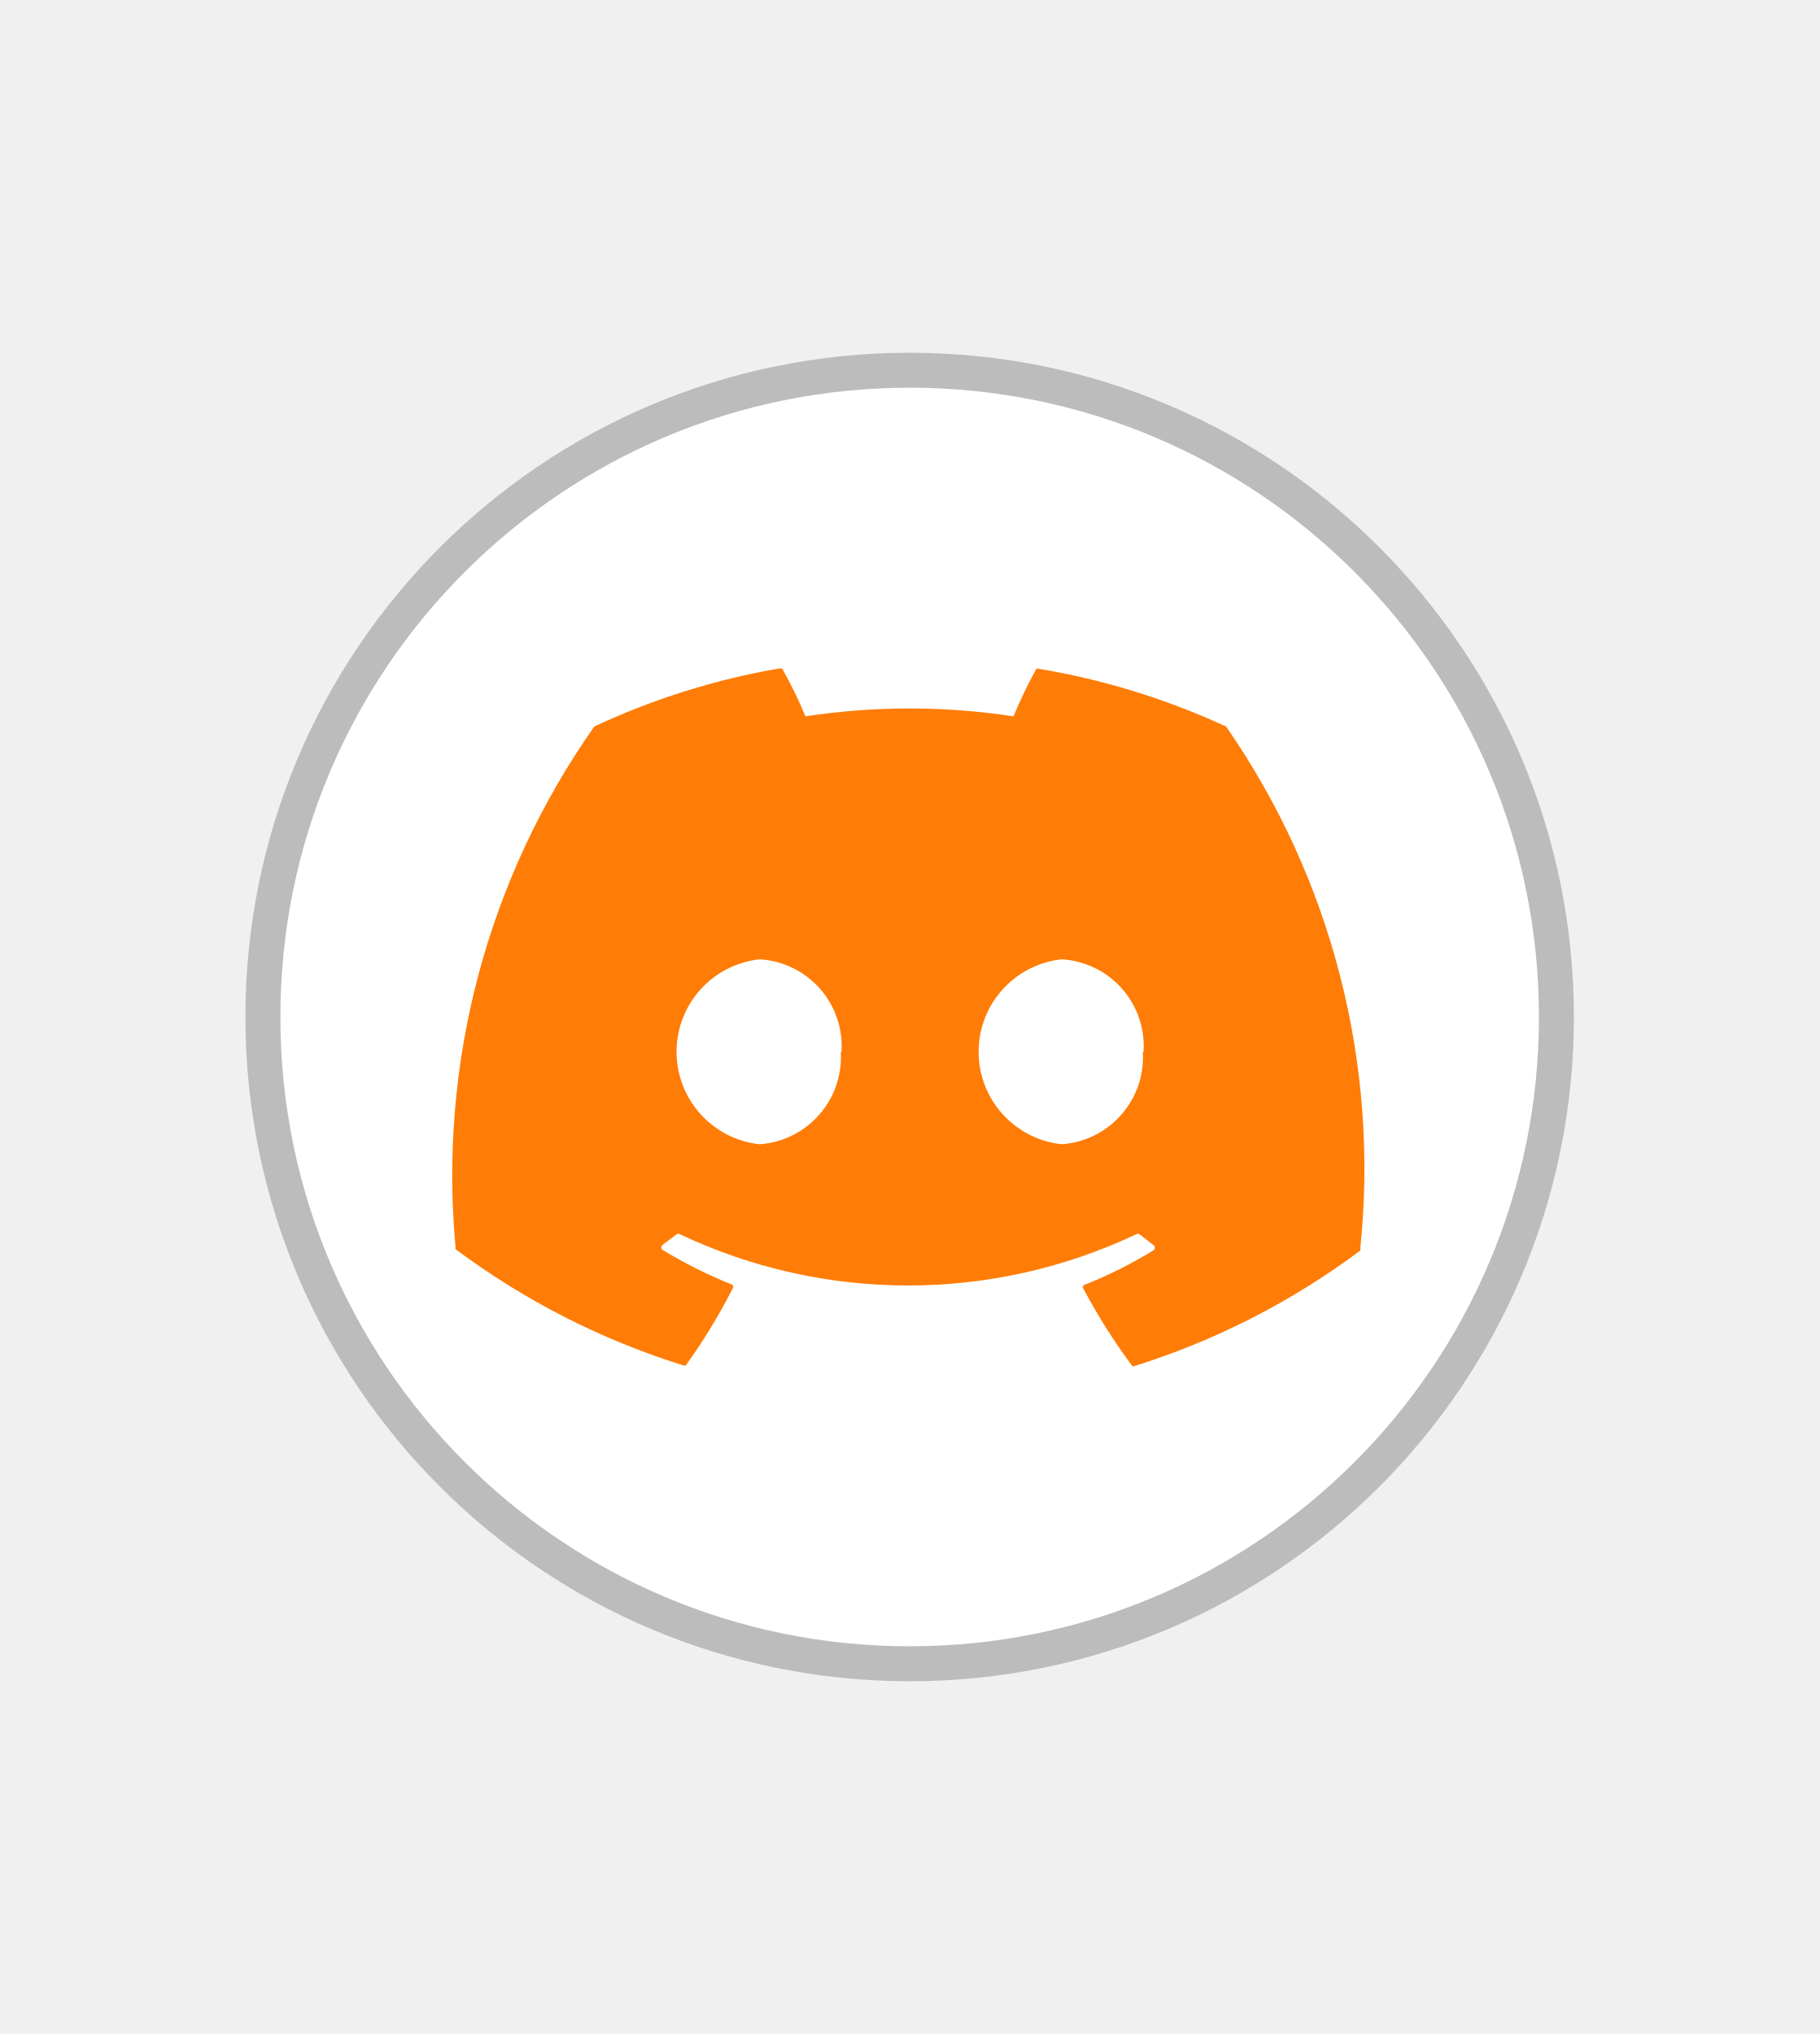
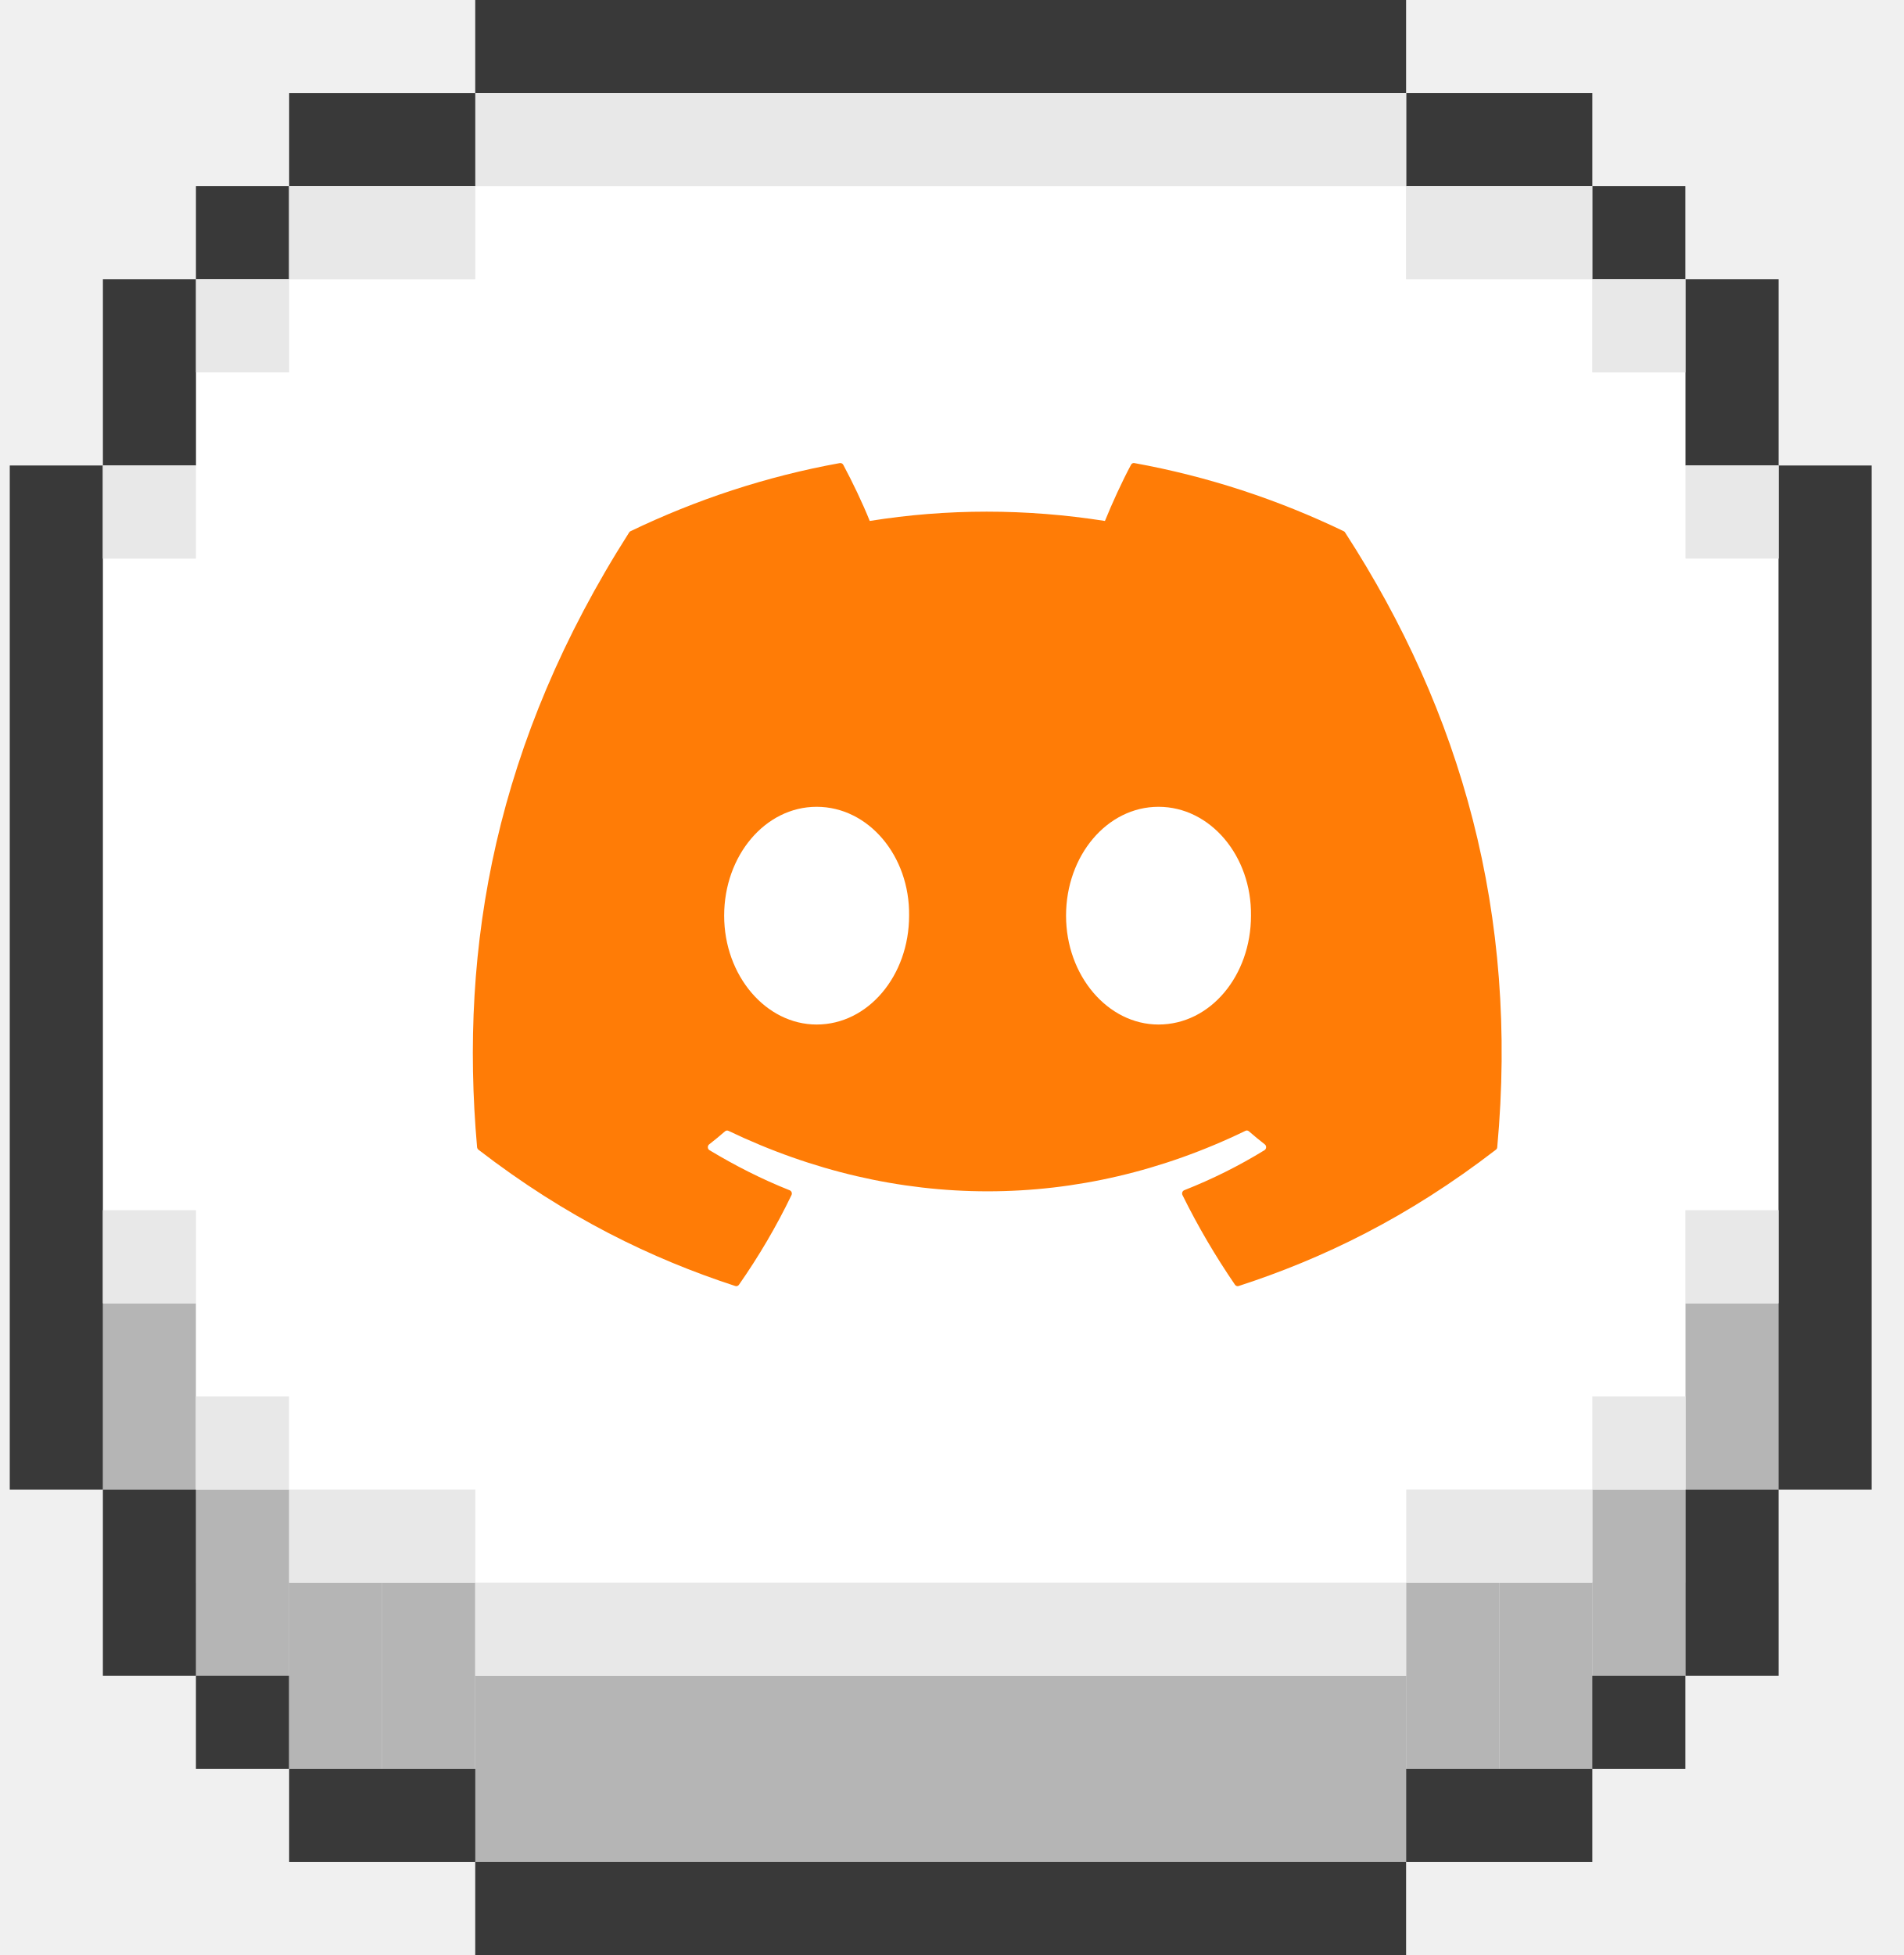
- <svg xmlns="http://www.w3.org/2000/svg" id="Слой_1" data-name="Слой 1" viewBox="0 0 52.05 58.18">
-   <defs>
-     <style>.cls-1{fill:#fff;stroke:#bcbcbc;}.cls-2{fill:#ff7c06;}</style>
-   </defs>
-   <circle class="cls-1" cx="26.02" cy="29.09" r="18.5" />
-   <path class="cls-2" d="M35.07,20.78a22.18,22.18,0,0,1,3.84,14.93.06.06,0,0,1,0,.06,21.6,21.6,0,0,1-6.51,3.32h0a.05.05,0,0,1,0,0A17,17,0,0,1,31,36.88a.08.08,0,0,1,0-.12,12.65,12.65,0,0,0,2-1,.09.09,0,0,0,0-.14l-.41-.32a.08.08,0,0,0-.08,0,15.26,15.26,0,0,1-13.07,0,.08.08,0,0,0-.08,0l-.41.31a.09.09,0,0,0,0,.14,13.56,13.56,0,0,0,2,1,.09.09,0,0,1,0,.12,16.7,16.7,0,0,1-1.33,2.18.1.1,0,0,1-.09,0,21.67,21.67,0,0,1-6.5-3.32.09.09,0,0,1,0-.06A22.31,22.31,0,0,1,17,20.78s0,0,0,0a20.91,20.91,0,0,1,5.29-1.66s.07,0,.08,0a12.38,12.38,0,0,1,.67,1.37,19.78,19.78,0,0,1,5.95,0,13.21,13.21,0,0,1,.66-1.37,0,0,0,0,1,0,0h0A20.91,20.91,0,0,1,35,20.75S35.06,20.76,35.07,20.78Zm-11,9.31a2.49,2.49,0,0,0-2.34-2.65,2.66,2.66,0,0,0,0,5.29A2.5,2.5,0,0,0,24.05,30.09Zm8.64,0a2.49,2.49,0,0,0-2.34-2.65,2.66,2.66,0,0,0,0,5.29A2.5,2.5,0,0,0,32.69,30.09Z" />
+ <svg xmlns="http://www.w3.org/2000/svg" width="37" height="38" viewBox="0 0 37 38" fill="none">
+   <rect x="9.238" y="3.619" width="18.095" height="28.952" fill="white" />
+   <rect x="2" y="5.429" width="32.571" height="25.333" fill="white" />
+   <rect x="3.809" y="28.952" width="1.81" height="3.619" transform="rotate(-180 3.80859 28.9521)" fill="#B5B5B5" />
+   <rect x="5.621" y="32.571" width="1.81" height="3.619" transform="rotate(-180 5.62109 32.5713)" fill="#B5B5B5" />
+   <rect x="7.43" y="34.381" width="1.81" height="3.619" transform="rotate(-180 7.42969 34.3809)" fill="#B5B5B5" />
+   <rect x="29.145" y="34.381" width="1.81" height="3.619" transform="rotate(-180 29.1445 34.3809)" fill="#B5B5B5" />
+   <rect x="30.953" y="34.381" width="1.81" height="3.619" transform="rotate(-180 30.9531 34.3809)" fill="#B5B5B5" />
+   <rect x="32.762" y="32.571" width="1.81" height="3.619" transform="rotate(-180 32.7617 32.5713)" fill="#B5B5B5" />
+   <rect x="34.574" y="28.952" width="1.81" height="3.619" transform="rotate(-180 34.5742 28.9521)" fill="#B5B5B5" />
+   <rect x="9.238" y="34.381" width="1.81" height="3.619" transform="rotate(-180 9.23828 34.3809)" fill="#B5B5B5" />
+   <rect x="27.336" y="36.19" width="18.095" height="3.619" transform="rotate(-180 27.3359 36.1904)" fill="#B5B5B5" />
+   <rect x="9.238" width="18.095" height="1.81" fill="#393939" />
+   <rect x="5.621" y="1.81" width="3.619" height="1.81" fill="#393939" />
+   <rect width="3.619" height="1.81" transform="matrix(-1 0 0 1 30.9531 1.80957)" fill="#393939" />
+   <rect x="2" y="32.571" width="3.619" height="1.81" transform="rotate(-90 2 32.5713)" fill="#393939" />
+   <rect width="3.619" height="1.81" transform="matrix(4.37114e-08 -1 -1 -4.37114e-08 34.5742 32.5713)" fill="#393939" />
+   <rect x="3.809" y="3.619" width="1.81" height="1.81" fill="#393939" />
+   <rect width="1.81" height="1.81" transform="matrix(-1 0 0 1 32.7617 3.61914)" fill="#393939" />
+   <rect x="3.809" y="34.381" width="1.81" height="1.81" transform="rotate(-90 3.80859 34.3809)" fill="#393939" />
+   <rect width="1.81" height="1.81" transform="matrix(4.37114e-08 -1 -1 -4.37114e-08 32.7617 34.3809)" fill="#393939" />
+   <rect x="2" y="5.429" width="1.81" height="3.619" fill="#393939" />
+   <rect width="1.81" height="3.619" transform="matrix(-1 0 0 1 34.5742 5.42871)" fill="#393939" />
+   <rect x="5.621" y="36.19" width="1.81" height="3.619" transform="rotate(-90 5.62109 36.1904)" fill="#393939" />
+   <rect width="1.81" height="3.619" transform="matrix(4.37114e-08 -1 -1 -4.37114e-08 30.9531 36.1904)" fill="#393939" />
+   <rect x="9.238" y="36.19" width="18.095" height="1.81" fill="#393939" />
+   <rect x="36.383" y="9.048" width="19.905" height="1.81" transform="rotate(90 36.3828 9.04785)" fill="#393939" />
+   <rect x="2" y="9.048" width="19.905" height="1.81" transform="rotate(90 2 9.04785)" fill="#393939" />
+   <rect x="27.336" y="1.81" width="1.81" height="18.095" transform="rotate(90 27.3359 1.80957)" fill="#E8E8E8" />
+   <rect x="9.238" y="32.571" width="1.81" height="18.095" transform="rotate(-90 9.23828 32.5713)" fill="#E8E8E8" />
+   <rect x="9.238" y="3.619" width="1.81" height="3.619" transform="rotate(90 9.23828 3.61914)" fill="#E8E8E8" />
+   <rect x="27.336" y="30.762" width="1.81" height="3.619" transform="rotate(-90 27.3359 30.7617)" fill="#E8E8E8" />
+   <rect x="5.621" y="5.429" width="1.81" height="1.81" transform="rotate(90 5.62109 5.42871)" fill="#E8E8E8" />
+   <rect x="30.953" y="28.952" width="1.81" height="1.81" transform="rotate(-90 30.9531 28.9521)" fill="#E8E8E8" />
+   <rect x="3.809" y="9.048" width="1.81" height="1.81" transform="rotate(90 3.80859 9.04785)" fill="#E8E8E8" />
+   <rect x="32.762" y="25.333" width="1.81" height="1.81" transform="rotate(-90 32.7617 25.333)" fill="#E8E8E8" />
+   <rect x="32.762" y="5.429" width="1.81" height="1.81" transform="rotate(90 32.7617 5.42871)" fill="#E8E8E8" />
+   <rect x="3.809" y="28.952" width="1.81" height="1.81" transform="rotate(-90 3.80859 28.9521)" fill="#E8E8E8" />
+   <rect x="34.574" y="9.048" width="1.81" height="1.81" transform="rotate(90 34.5742 9.04785)" fill="#E8E8E8" />
+   <rect x="2" y="25.333" width="1.81" height="1.81" transform="rotate(-90 2 25.333)" fill="#E8E8E8" />
+   <rect x="30.953" y="3.619" width="1.81" height="3.619" transform="rotate(90 30.9531 3.61914)" fill="#E8E8E8" />
+   <rect x="5.621" y="30.762" width="1.81" height="3.619" transform="rotate(-90 5.62109 30.7617)" fill="#E8E8E8" />
+   <path d="M26.148 10.351C28.407 13.838 29.522 17.771 29.105 22.299C29.104 22.318 29.094 22.336 29.079 22.347C27.369 23.666 25.711 24.466 24.077 24.997C24.065 25.001 24.051 25.001 24.038 24.996C24.026 24.992 24.015 24.983 24.007 24.972C23.63 24.421 23.287 23.839 22.986 23.229C22.969 23.193 22.985 23.149 23.02 23.135C23.565 22.92 24.083 22.662 24.581 22.356C24.62 22.332 24.623 22.273 24.587 22.244C24.481 22.162 24.376 22.075 24.276 21.988C24.257 21.973 24.232 21.969 24.211 21.98C20.976 23.548 17.432 23.548 14.159 21.98C14.138 21.97 14.113 21.974 14.095 21.989C13.995 22.076 13.89 22.162 13.785 22.244C13.749 22.273 13.752 22.332 13.791 22.356C14.289 22.656 14.807 22.92 15.351 23.136C15.387 23.151 15.403 23.193 15.386 23.229C15.092 23.84 14.749 24.422 14.364 24.973C14.348 24.995 14.32 25.006 14.294 24.997C12.668 24.466 11.011 23.666 9.3 22.347C9.286 22.336 9.276 22.317 9.274 22.298C8.926 18.382 9.636 14.416 12.229 10.351C12.235 10.34 12.244 10.331 12.255 10.326C13.531 9.712 14.898 9.259 16.326 9.001C16.352 8.997 16.378 9.01 16.392 9.034C16.568 9.362 16.77 9.783 16.907 10.126C18.412 9.885 19.942 9.885 21.479 10.126C21.615 9.79 21.81 9.362 21.986 9.034C21.992 9.022 22.002 9.012 22.014 9.006C22.025 9 22.038 8.999 22.051 9.001C23.481 9.26 24.847 9.712 26.122 10.326C26.133 10.331 26.143 10.34 26.148 10.351ZM17.672 17.798C17.688 16.64 16.884 15.682 15.875 15.682C14.874 15.682 14.077 16.632 14.077 17.798C14.077 18.964 14.889 19.914 15.875 19.914C16.876 19.914 17.672 18.964 17.672 17.798ZM24.318 17.798C24.333 16.64 23.529 15.682 22.52 15.682C21.519 15.682 20.723 16.632 20.723 17.798C20.723 18.964 21.535 19.914 22.52 19.914C23.529 19.914 24.318 18.964 24.318 17.798Z" fill="#FF7C06" />
</svg>
